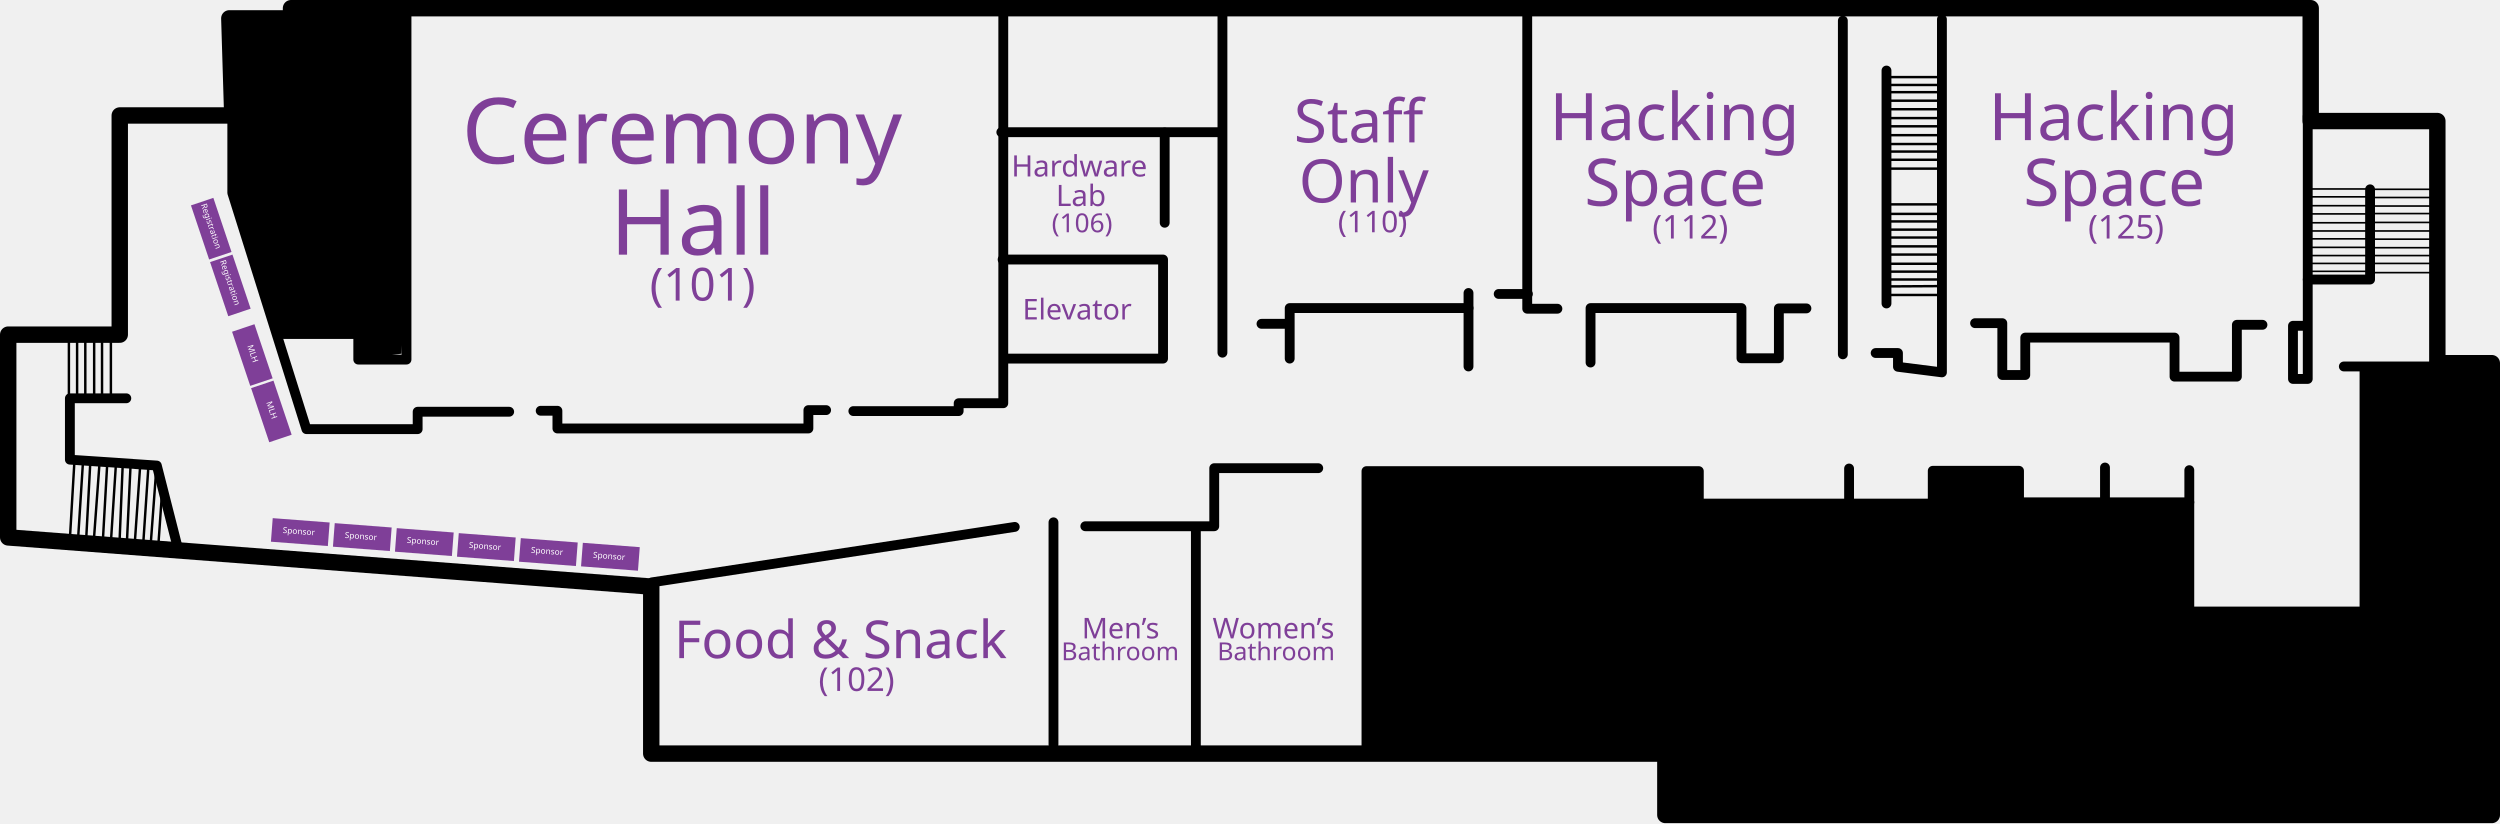
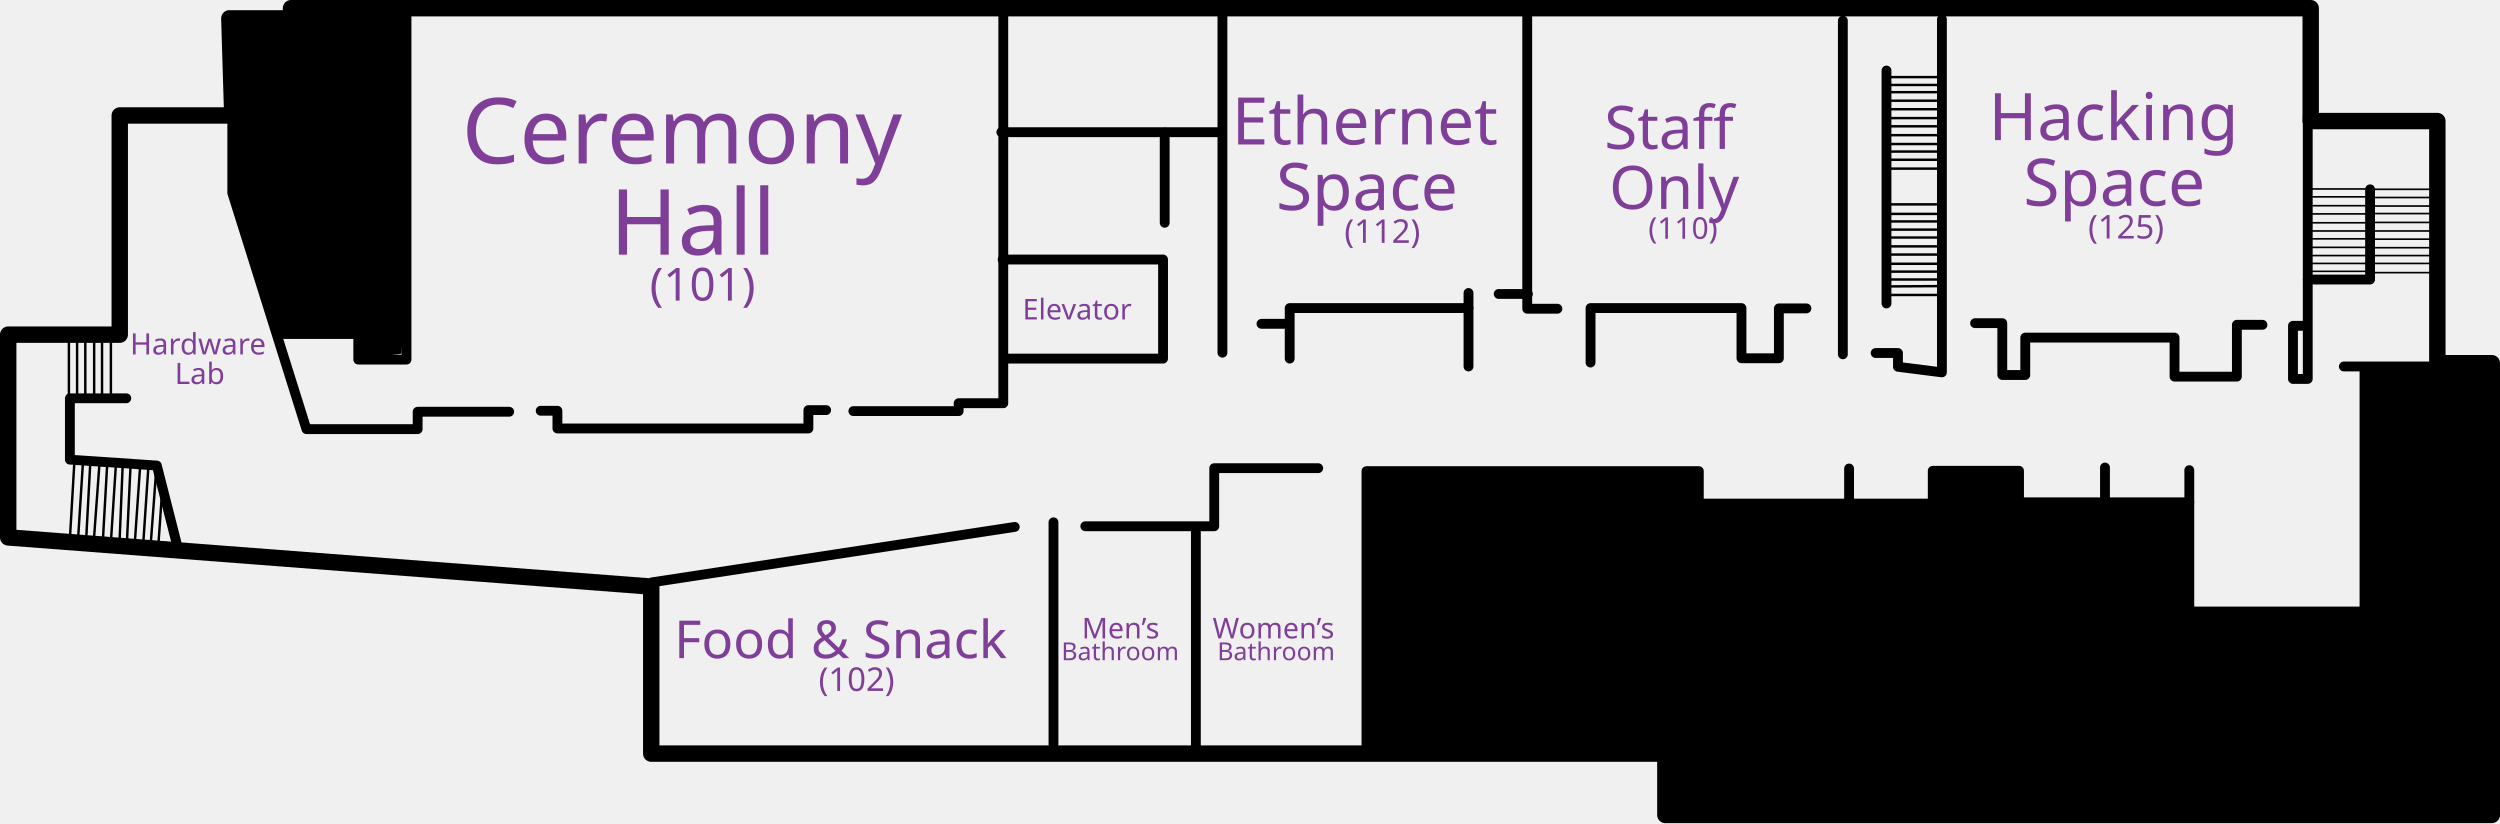
<svg xmlns="http://www.w3.org/2000/svg" version="1.1" id="Layer_1" x="0px" y="0px" viewBox="0 0 762 250.9" style="enable-background:new 0 0 762 250.9;" xml:space="preserve">
  <style type="text/css">
	.st0{fill:none;stroke:#000000;stroke-width:3;stroke-linecap:round;stroke-linejoin:round;stroke-miterlimit:10;}
	.st1{fill:none;stroke:#000000;stroke-width:0.5;stroke-linecap:round;stroke-linejoin:round;stroke-miterlimit:10;}
	.st2{fill:none;stroke:#000000;stroke-width:0.75;stroke-linecap:round;stroke-linejoin:round;stroke-miterlimit:10;}
	.st3{fill:none;stroke:#000000;stroke-width:5;stroke-linecap:round;stroke-linejoin:round;stroke-miterlimit:10;}
	.st4{fill:#7F3F98;}
	.st5{font-family:'Loew-Heavy';}
	.st6{font-size:15px;}
	.st7{font-size:13px;}
	.st8{font-size:27.837px;}
	.st9{font-size:13.919px;}
	.st10{font-size:8.977px;}
- 	.st11{font-size:8px;}
- 	.st12{font-size:18.273px;}
- 	.st13{font-size:9.136px;}
- 	.st14{font-size:20px;}
- 	.st15{font-size:10px;}
- 	.st16{font-size:16px;}
- 	.st17{fill:#FFFFFF;}
- 	.st18{font-size:4.339px;}
+ 	.st11{font-size:18.273px;}
+ 	.st12{font-size:9.136px;}
+ 	.st13{font-size:20px;}
+ 	.st14{font-size:10px;}
+ 	.st15{font-size:16px;}
</style>
  <rect x="416.5" y="143.6" width="100.7" height="84.8" />
  <rect x="509.5" y="153.1" width="157.8" height="94.2" />
  <rect x="589.1" y="143.5" width="26.5" height="11.6" />
  <rect x="664.6" y="185.7" width="94.9" height="62.7" />
  <rect x="720.7" y="111.7" width="37.4" height="76.2" />
  <polygon points="124.7,62.8 85.2,62.8 70.7,62.8 70.7,4.3 124.7,4.3 " />
  <polygon points="124.7,62.8 122.4,107.8 109.2,109.6 109.2,101.8 85.5,102.4 72.8,61.9 " />
  <g>
    <polyline class="st0" points="70.8,36 70.8,58.8 93.4,130.8 127.3,130.8 127.3,125.5 155.2,125.5  " />
    <polyline class="st0" points="164.8,125.2 169.9,125.2 169.9,130.6 246.4,130.6 246.4,125 251.8,125  " />
    <polyline class="st0" points="260.1,125.3 292.2,125.3 292.2,122.9 305.8,122.9 305.8,4.1  " />
    <line class="st0" x1="198.7" y1="177.5" x2="309.3" y2="160.6" />
    <line class="st0" x1="321.1" y1="159.2" x2="321.1" y2="226.9" />
    <polyline class="st0" points="330.8,160.4 370.1,160.4 370.1,142.7 401.8,142.7  " />
    <path class="st0" d="M416.6,227.6" />
    <path class="st0" d="M427.9,143.7" />
    <polyline class="st0" points="517.8,248.6 517.8,143.6 416.5,143.6 416.5,228  " />
    <polyline class="st0" points="517.9,153.5 589.1,153.5 589.1,143.5 615.4,143.5 615.4,153.1 667.3,153.1 667.3,245.7  " />
    <line class="st0" x1="667.3" y1="153.1" x2="667.3" y2="143.3" />
    <line class="st0" x1="641.6" y1="152.8" x2="641.6" y2="142.5" />
    <line class="st0" x1="563.6" y1="152.6" x2="563.6" y2="142.8" />
    <line class="st0" x1="667.1" y1="186.4" x2="758.7" y2="186.4" />
    <polyline class="st0" points="720.7,186.2 720.7,111.7 741.4,111.7 720.7,111.7 714.4,111.7  " />
    <polyline class="st0" points="703.4,35.4 703.4,115.5 698.9,115.5 698.9,99.3 703.2,99.3  " />
    <polyline class="st0" points="689.6,99 681.8,99 681.8,114.8 662.8,114.8 662.8,102.9 617.3,102.9 617.3,114.3 610.3,114.3    610.3,98.5 602,98.5  " />
    <polyline class="st0" points="591.9,5.9 591.9,113.5 578.5,111.8 578.5,107.6 571.7,107.6  " />
    <line class="st0" x1="561.7" y1="108" x2="561.7" y2="6.3" />
    <polyline class="st0" points="550.6,94 542.2,94 542.2,109.2 530.8,109.2 530.8,93.9 484.8,93.9 484.8,110.5  " />
    <polyline class="st0" points="474.7,94.1 465.5,94.1 465.5,4.5  " />
    <line class="st0" x1="456.8" y1="89.6" x2="465.7" y2="89.6" />
    <polyline class="st0" points="447.6,89.3 447.6,93.9 393.1,93.9 393.1,109.3  " />
    <line class="st0" x1="384.5" y1="98.7" x2="392.9" y2="98.7" />
    <line class="st0" x1="447.6" y1="93.9" x2="447.6" y2="111.7" />
    <polyline class="st0" points="38.5,121.4 21.3,121.4 21.3,140.1 47.8,141.9 54.6,168.6  " />
  </g>
  <line class="st0" x1="364.5" y1="160.7" x2="364.5" y2="229.4" />
  <polyline class="st0" points="305.6,79.1 354.5,79.1 354.5,109.3 306.1,109.3 " />
  <line class="st0" x1="372.6" y1="107.5" x2="372.6" y2="3.4" />
  <line class="st0" x1="372.4" y1="40.3" x2="305.2" y2="40.3" />
  <line class="st0" x1="355" y1="40.4" x2="355" y2="67.9" />
  <polyline class="st0" points="123.9,3.5 123.9,109.6 109.2,109.6 109.2,101.8 84.7,101.8 " />
  <polyline class="st0" points="722.4,57.7 722.4,85.2 703.4,85.2 " />
  <line class="st1" x1="723.2" y1="83.1" x2="741.6" y2="83.1" />
  <line class="st1" x1="722.7" y1="80.3" x2="742.9" y2="80.3" />
  <line class="st1" x1="722.4" y1="77.9" x2="743.9" y2="77.9" />
  <line class="st1" x1="722.7" y1="75.5" x2="743" y2="75.5" />
  <line class="st1" x1="722.7" y1="72.9" x2="743" y2="72.9" />
  <path class="st1" d="M722.3,70.8" />
  <line class="st1" x1="722.5" y1="70.4" x2="742.8" y2="70.4" />
  <line class="st1" x1="722.2" y1="67.8" x2="743.9" y2="67.8" />
  <line class="st1" x1="722.4" y1="65.1" x2="741.8" y2="65.1" />
  <line class="st1" x1="722.7" y1="62.8" x2="744.4" y2="62.8" />
  <line class="st1" x1="722.9" y1="60.2" x2="742.5" y2="60.2" />
  <path class="st0" d="M723.4,57.5" />
  <line class="st1" x1="722.4" y1="57.7" x2="742" y2="57.7" />
  <line class="st1" x1="702.9" y1="57.6" x2="722.5" y2="57.6" />
  <line class="st1" x1="702.6" y1="60" x2="722.2" y2="60" />
  <line class="st1" x1="702.8" y1="62.7" x2="722.4" y2="62.7" />
  <line class="st1" x1="702.6" y1="65.2" x2="722.2" y2="65.2" />
  <line class="st1" x1="702.6" y1="67.9" x2="722.2" y2="67.9" />
  <line class="st1" x1="703.2" y1="70.4" x2="722.8" y2="70.4" />
  <line class="st1" x1="703.4" y1="72.8" x2="723" y2="72.8" />
  <line class="st1" x1="703.4" y1="75.4" x2="723" y2="75.4" />
  <line class="st1" x1="702.9" y1="77.9" x2="722.5" y2="77.9" />
  <line class="st1" x1="702.8" y1="80.3" x2="722.4" y2="80.3" />
  <line class="st1" x1="702.7" y1="82.7" x2="722.3" y2="82.7" />
  <path class="st2" d="M33.8,104.1" />
  <line class="st2" x1="33.8" y1="121.6" x2="33.8" y2="102.9" />
  <line class="st2" x1="31.1" y1="103.5" x2="31.1" y2="121" />
  <line class="st2" x1="28.7" y1="121" x2="28.7" y2="102.2" />
  <line class="st2" x1="26" y1="102.8" x2="26" y2="120.8" />
  <line class="st2" x1="23.5" y1="121" x2="23.5" y2="102.7" />
  <line class="st2" x1="21" y1="103.3" x2="21" y2="122.4" />
  <line class="st2" x1="22.7" y1="140.3" x2="21.3" y2="164.3" />
  <line class="st2" x1="25.3" y1="140.7" x2="23.8" y2="164.2" />
  <line class="st2" x1="27.5" y1="141.4" x2="26.2" y2="165.6" />
  <line class="st2" x1="30.3" y1="141.6" x2="28.5" y2="166.1" />
  <line class="st2" x1="32.7" y1="141" x2="31.3" y2="165.7" />
  <line class="st2" x1="35.3" y1="142" x2="33.8" y2="165.3" />
  <line class="st2" x1="37.4" y1="141.7" x2="36.4" y2="166" />
  <line class="st2" x1="39.8" y1="141.7" x2="38.6" y2="167" />
  <line class="st2" x1="42.7" y1="142.3" x2="41" y2="166.7" />
  <line class="st2" x1="45.2" y1="142.7" x2="43.6" y2="166.6" />
  <line class="st2" x1="47.6" y1="143.5" x2="45.8" y2="167.7" />
  <line class="st2" x1="49.5" y1="148.5" x2="48.2" y2="167.1" />
  <line class="st2" x1="575.3" y1="89.9" x2="591.7" y2="89.9" />
  <line class="st2" x1="575.2" y1="87.3" x2="591.6" y2="87.2" />
  <line class="st2" x1="575.7" y1="85.2" x2="591.5" y2="85.2" />
  <line class="st2" x1="575.3" y1="82.8" x2="592.1" y2="82.8" />
  <line class="st2" x1="575.6" y1="80.4" x2="591" y2="80.4" />
  <line class="st2" x1="575.2" y1="77.6" x2="592" y2="77.6" />
  <line class="st2" x1="575.2" y1="75.1" x2="591.7" y2="75.1" />
  <line class="st2" x1="575.1" y1="72.4" x2="591.5" y2="72.4" />
  <line class="st2" x1="575.1" y1="70" x2="592.1" y2="70" />
  <line class="st2" x1="575" y1="67.5" x2="591.9" y2="67.5" />
  <line class="st2" x1="575.2" y1="65.2" x2="592" y2="65.2" />
  <line class="st2" x1="575.2" y1="62.3" x2="591.9" y2="62.3" />
  <line class="st2" x1="575" y1="51.4" x2="592.5" y2="51.4" />
  <line class="st2" x1="575.2" y1="48.7" x2="592" y2="48.7" />
  <line class="st2" x1="575.1" y1="46.2" x2="592.1" y2="46.2" />
  <line class="st2" x1="575.1" y1="43.9" x2="591.8" y2="43.9" />
  <line class="st2" x1="575.1" y1="41.2" x2="591.9" y2="41.2" />
  <line class="st2" x1="575.1" y1="38.5" x2="590.9" y2="38.5" />
  <line class="st2" x1="575.2" y1="36" x2="591.1" y2="36" />
  <line class="st2" x1="575.1" y1="33.3" x2="591" y2="33.3" />
  <line class="st2" x1="575.1" y1="30.7" x2="592.2" y2="30.7" />
  <line class="st2" x1="575.1" y1="28.1" x2="592.2" y2="28.1" />
  <line class="st2" x1="575.3" y1="25.9" x2="592.4" y2="25.9" />
  <line class="st2" x1="575" y1="23.5" x2="592.3" y2="23.5" />
  <line class="st0" x1="575" y1="92.5" x2="575" y2="21.5" />
  <polygon id="Outside_1_" class="st3" points="69.9,5.6 88.7,5.6 88.7,2.5 704.3,2.5 704.3,36.9 742.9,36.9 742.9,110.7 759.5,110.7   759.5,248.4 507.6,248.4 507.6,229.7 198.5,229.7 198.5,178.8 2.5,163.8 2.5,102 36.5,102 36.5,35.2 70.8,35.2 " />
  <text transform="matrix(0.583 0 0 0.583 311.6753 97.3771)" class="st4 st5 st6">Elevator</text>
  <text transform="matrix(0.583 0 0 0.583 329.7505 194.5825)">
    <tspan x="0" y="0" class="st4 st5 st6">Men’s</tspan>
    <tspan x="-10.7" y="11.4" class="st4 st5 st7">Bathroom</tspan>
  </text>
  <text transform="matrix(0.583 0 0 0.583 369.5839 194.5826)">
    <tspan x="0" y="0" class="st4 st5 st6">Women’s</tspan>
    <tspan x="2.5" y="11.4" class="st4 st5 st7">Bathroom</tspan>
  </text>
  <text transform="matrix(1 0 0 1 140.7249 49.8177)">
    <tspan x="0" y="0" class="st4 st5 st8">Ceremony</tspan>
    <tspan x="45.2" y="27.8" class="st4 st5 st8">Hall</tspan>
    <tspan x="57.3" y="41.8" class="st4 st5 st9">(101)</tspan>
  </text>
-   <text transform="matrix(1 0 0 1 308.2587 53.7935)">
+   <text transform="matrix(1 0 0 1 39.6514 108.0443)">
    <tspan x="0" y="0" class="st4 st5 st10">Hardware</tspan>
    <tspan x="13.6" y="9" class="st4 st5 st10">Lab</tspan>
-     <tspan x="12.3" y="17" class="st4 st5 st11">(106)</tspan>
  </text>
-   <text transform="matrix(1 0 0 1 394.3851 43.4042)">
-     <tspan x="0" y="0" class="st4 st5 st12">Staff</tspan>
-     <tspan x="1.5" y="18.3" class="st4 st5 st12">Only</tspan>
-     <tspan x="13.4" y="27.4" class="st4 st5 st13">(110)</tspan>
+   <text transform="matrix(1 0 0 1 488.9931 45.3889)">
+     <tspan x="0" y="0" class="st4 st5 st11">Staff</tspan>
+     <tspan x="1.5" y="18.3" class="st4 st5 st11">Only</tspan>
+     <tspan x="13.4" y="27.4" class="st4 st5 st12">(110)</tspan>
  </text>
-   <text transform="matrix(1 0 0 1 472.317 42.7031)">
-     <tspan x="0" y="0" class="st4 st5 st14">Hacking</tspan>
-     <tspan x="10.6" y="20" class="st4 st5 st14">Space</tspan>
-     <tspan x="31.3" y="30" class="st4 st5 st15">(112)</tspan>
+   <text transform="matrix(1 0 0 1 375.4506 44.0262)">
+     <tspan x="0" y="0" class="st4 st5 st13">Ethernet</tspan>
+     <tspan x="13.5" y="20" class="st4 st5 st13">Space</tspan>
+     <tspan x="34.3" y="30" class="st4 st5 st14">(112)</tspan>
  </text>
  <text transform="matrix(1 0 0 1 606.136 42.7029)">
-     <tspan x="0" y="0" class="st4 st5 st14">Hacking</tspan>
-     <tspan x="10.6" y="20" class="st4 st5 st14">Space</tspan>
-     <tspan x="30.3" y="30" class="st4 st5 st15">(125)</tspan>
+     <tspan x="0" y="0" class="st4 st5 st13">Hacking</tspan>
+     <tspan x="10.6" y="20" class="st4 st5 st13">Space</tspan>
+     <tspan x="30.3" y="30" class="st4 st5 st14">(125)</tspan>
  </text>
  <text transform="matrix(1 0 0 1 205.5029 200.6065)">
-     <tspan x="0" y="0" class="st4 st5 st16">Food &amp; Snack</tspan>
-     <tspan x="44" y="10" class="st4 st5 st15">(102)</tspan>
+     <tspan x="0" y="0" class="st4 st5 st15">Food &amp; Snack</tspan>
+     <tspan x="44" y="10" class="st4 st5 st14">(102)</tspan>
  </text>
-   <g id="Table">
-     <rect x="60.8" y="61" transform="matrix(0.9479 -0.3184 0.3184 0.9479 -18.8521 24.1381)" class="st4" width="7.2" height="17.4" />
-     <text transform="matrix(0.1856 0.5527 -0.5527 0.1856 61.2335 62.3784)" class="st17 st5 st18">Registration</text>
-   </g>
-   <g id="Table_1_">
-     <rect x="66.6" y="78.3" transform="matrix(0.9479 -0.3184 0.3184 0.9479 -24.0297 26.8739)" class="st4" width="7.2" height="17.4" />
-     <text transform="matrix(0.1856 0.5527 -0.5527 0.1856 67.0127 79.5829)" class="st17 st5 st18">Registration</text>
-   </g>
-   <g id="Table_2_">
-     <rect x="73.3" y="99.5" transform="matrix(0.9479 -0.3184 0.3184 0.9479 -30.429 30.1363)" class="st4" width="7.2" height="17.4" />
-     <text transform="matrix(0.1856 0.5527 -0.5527 0.1856 75.3567 105.4456)" class="st17 st5 st18">MLH</text>
-   </g>
-   <g id="Table_3_">
-     <rect x="79.1" y="116.7" transform="matrix(0.9479 -0.3184 0.3184 0.9479 -35.6066 32.8721)" class="st4" width="7.2" height="17.4" />
-     <text transform="matrix(0.1856 0.5527 -0.5527 0.1856 81.135 122.6502)" class="st17 st5 st18">MLH</text>
-   </g>
-   <g id="Table_4_">
-     <rect x="87.9" y="153.5" transform="matrix(7.628522e-02 -0.9971 0.9971 7.628522e-02 -77.1833 241.0448)" class="st4" width="7.2" height="17.4" />
-     <text transform="matrix(0.5813 4.447429e-02 -4.447429e-02 0.5813 86.1211 162.4349)" class="st17 st5 st18">Sponsor</text>
-   </g>
-   <g id="Table_5_">
-     <rect x="106.8" y="155" transform="matrix(7.628522e-02 -0.9971 0.9971 7.628522e-02 -61.2173 261.299)" class="st4" width="7.2" height="17.4" />
-     <text transform="matrix(0.5813 4.447429e-02 -4.447429e-02 0.5813 105.0356 163.9449)" class="st17 st5 st18">Sponsor</text>
-   </g>
-   <g id="Table_6_">
-     <rect x="125.7" y="156.5" transform="matrix(7.628522e-02 -0.9971 0.9971 7.628522e-02 -45.2512 281.553)" class="st4" width="7.2" height="17.4" />
-     <text transform="matrix(0.5813 4.447429e-02 -4.447429e-02 0.5813 123.9501 165.4548)" class="st17 st5 st18">Sponsor</text>
-   </g>
-   <g id="Table_7_">
-     <rect x="144.6" y="158" transform="matrix(7.628522e-02 -0.9971 0.9971 7.628522e-02 -29.2852 301.8071)" class="st4" width="7.2" height="17.4" />
-     <text transform="matrix(0.5813 4.447429e-02 -4.447429e-02 0.5813 142.8647 166.9647)" class="st17 st5 st18">Sponsor</text>
-   </g>
-   <g id="Table_8_">
-     <rect x="163.5" y="159.5" transform="matrix(7.628522e-02 -0.9971 0.9971 7.628522e-02 -13.3191 322.0612)" class="st4" width="7.2" height="17.4" />
-     <text transform="matrix(0.5813 4.447429e-02 -4.447429e-02 0.5813 161.7791 168.4746)" class="st17 st5 st18">Sponsor</text>
-   </g>
-   <g id="Table_9_">
-     <rect x="182.5" y="161" transform="matrix(7.628522e-02 -0.9971 0.9971 7.628522e-02 2.647 342.3153)" class="st4" width="7.2" height="17.4" />
-     <text transform="matrix(0.5813 4.447429e-02 -4.447429e-02 0.5813 180.6935 169.9845)" class="st17 st5 st18">Sponsor</text>
-   </g>
</svg>
